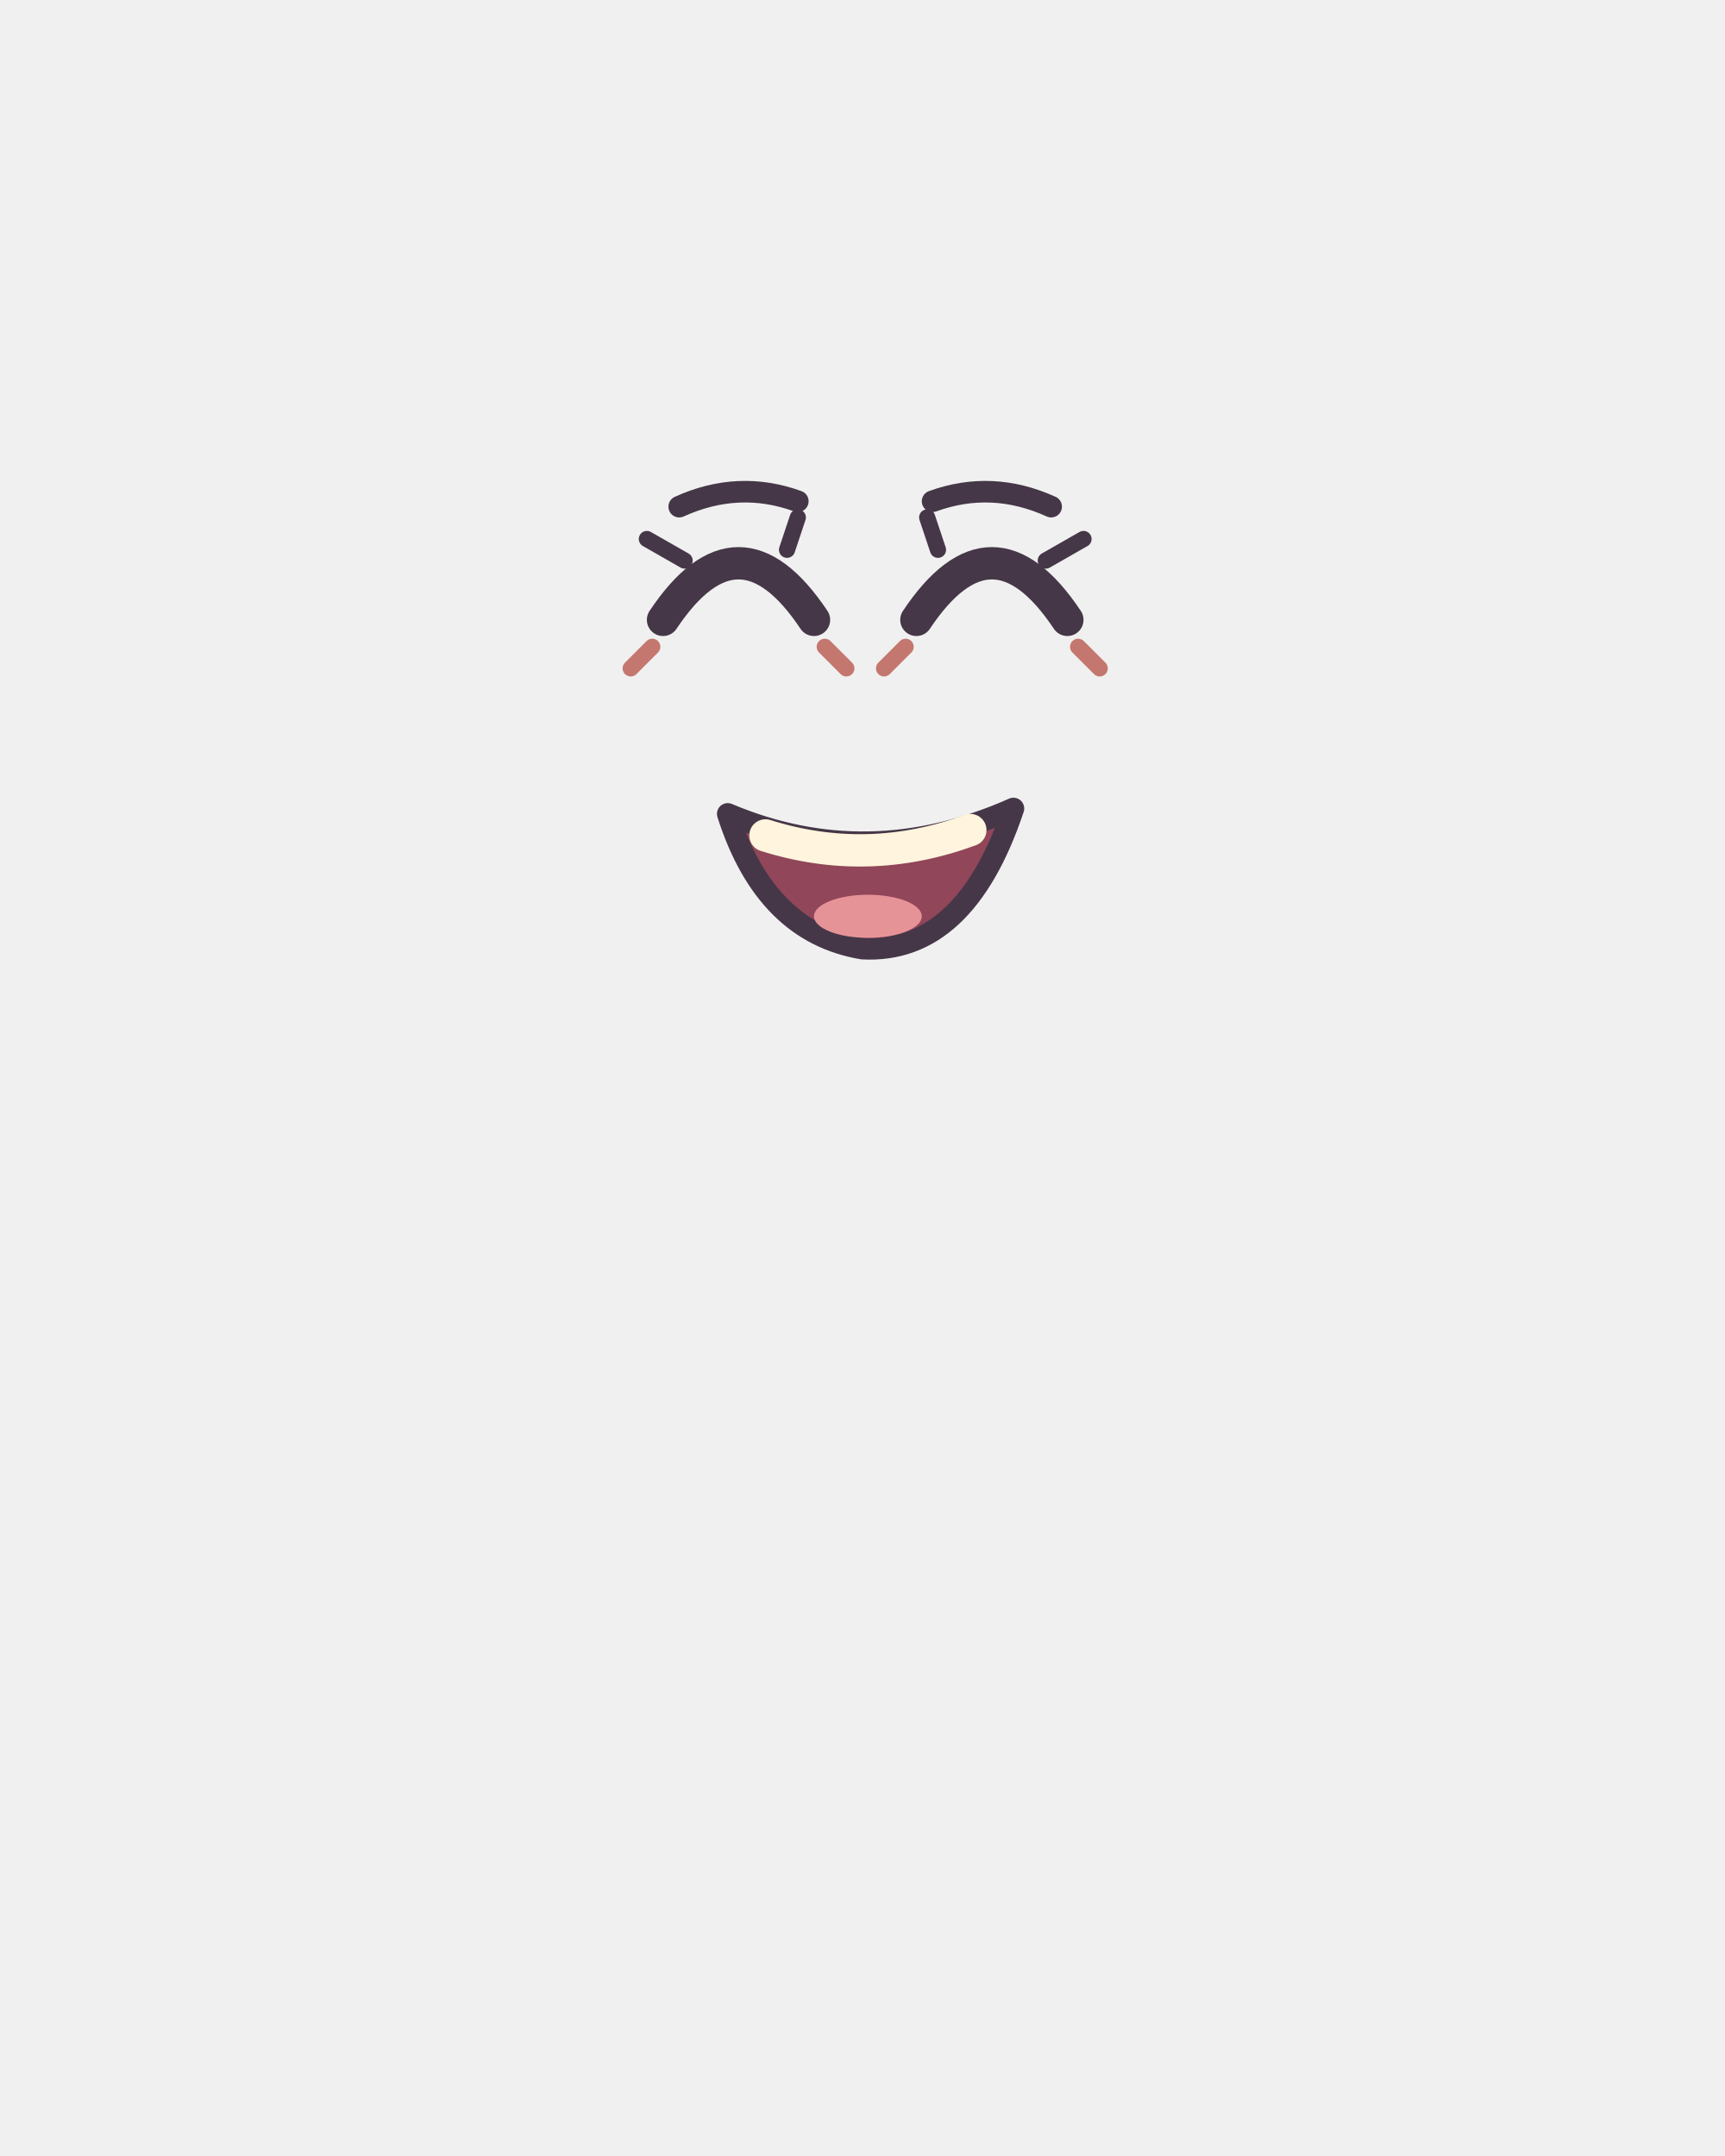
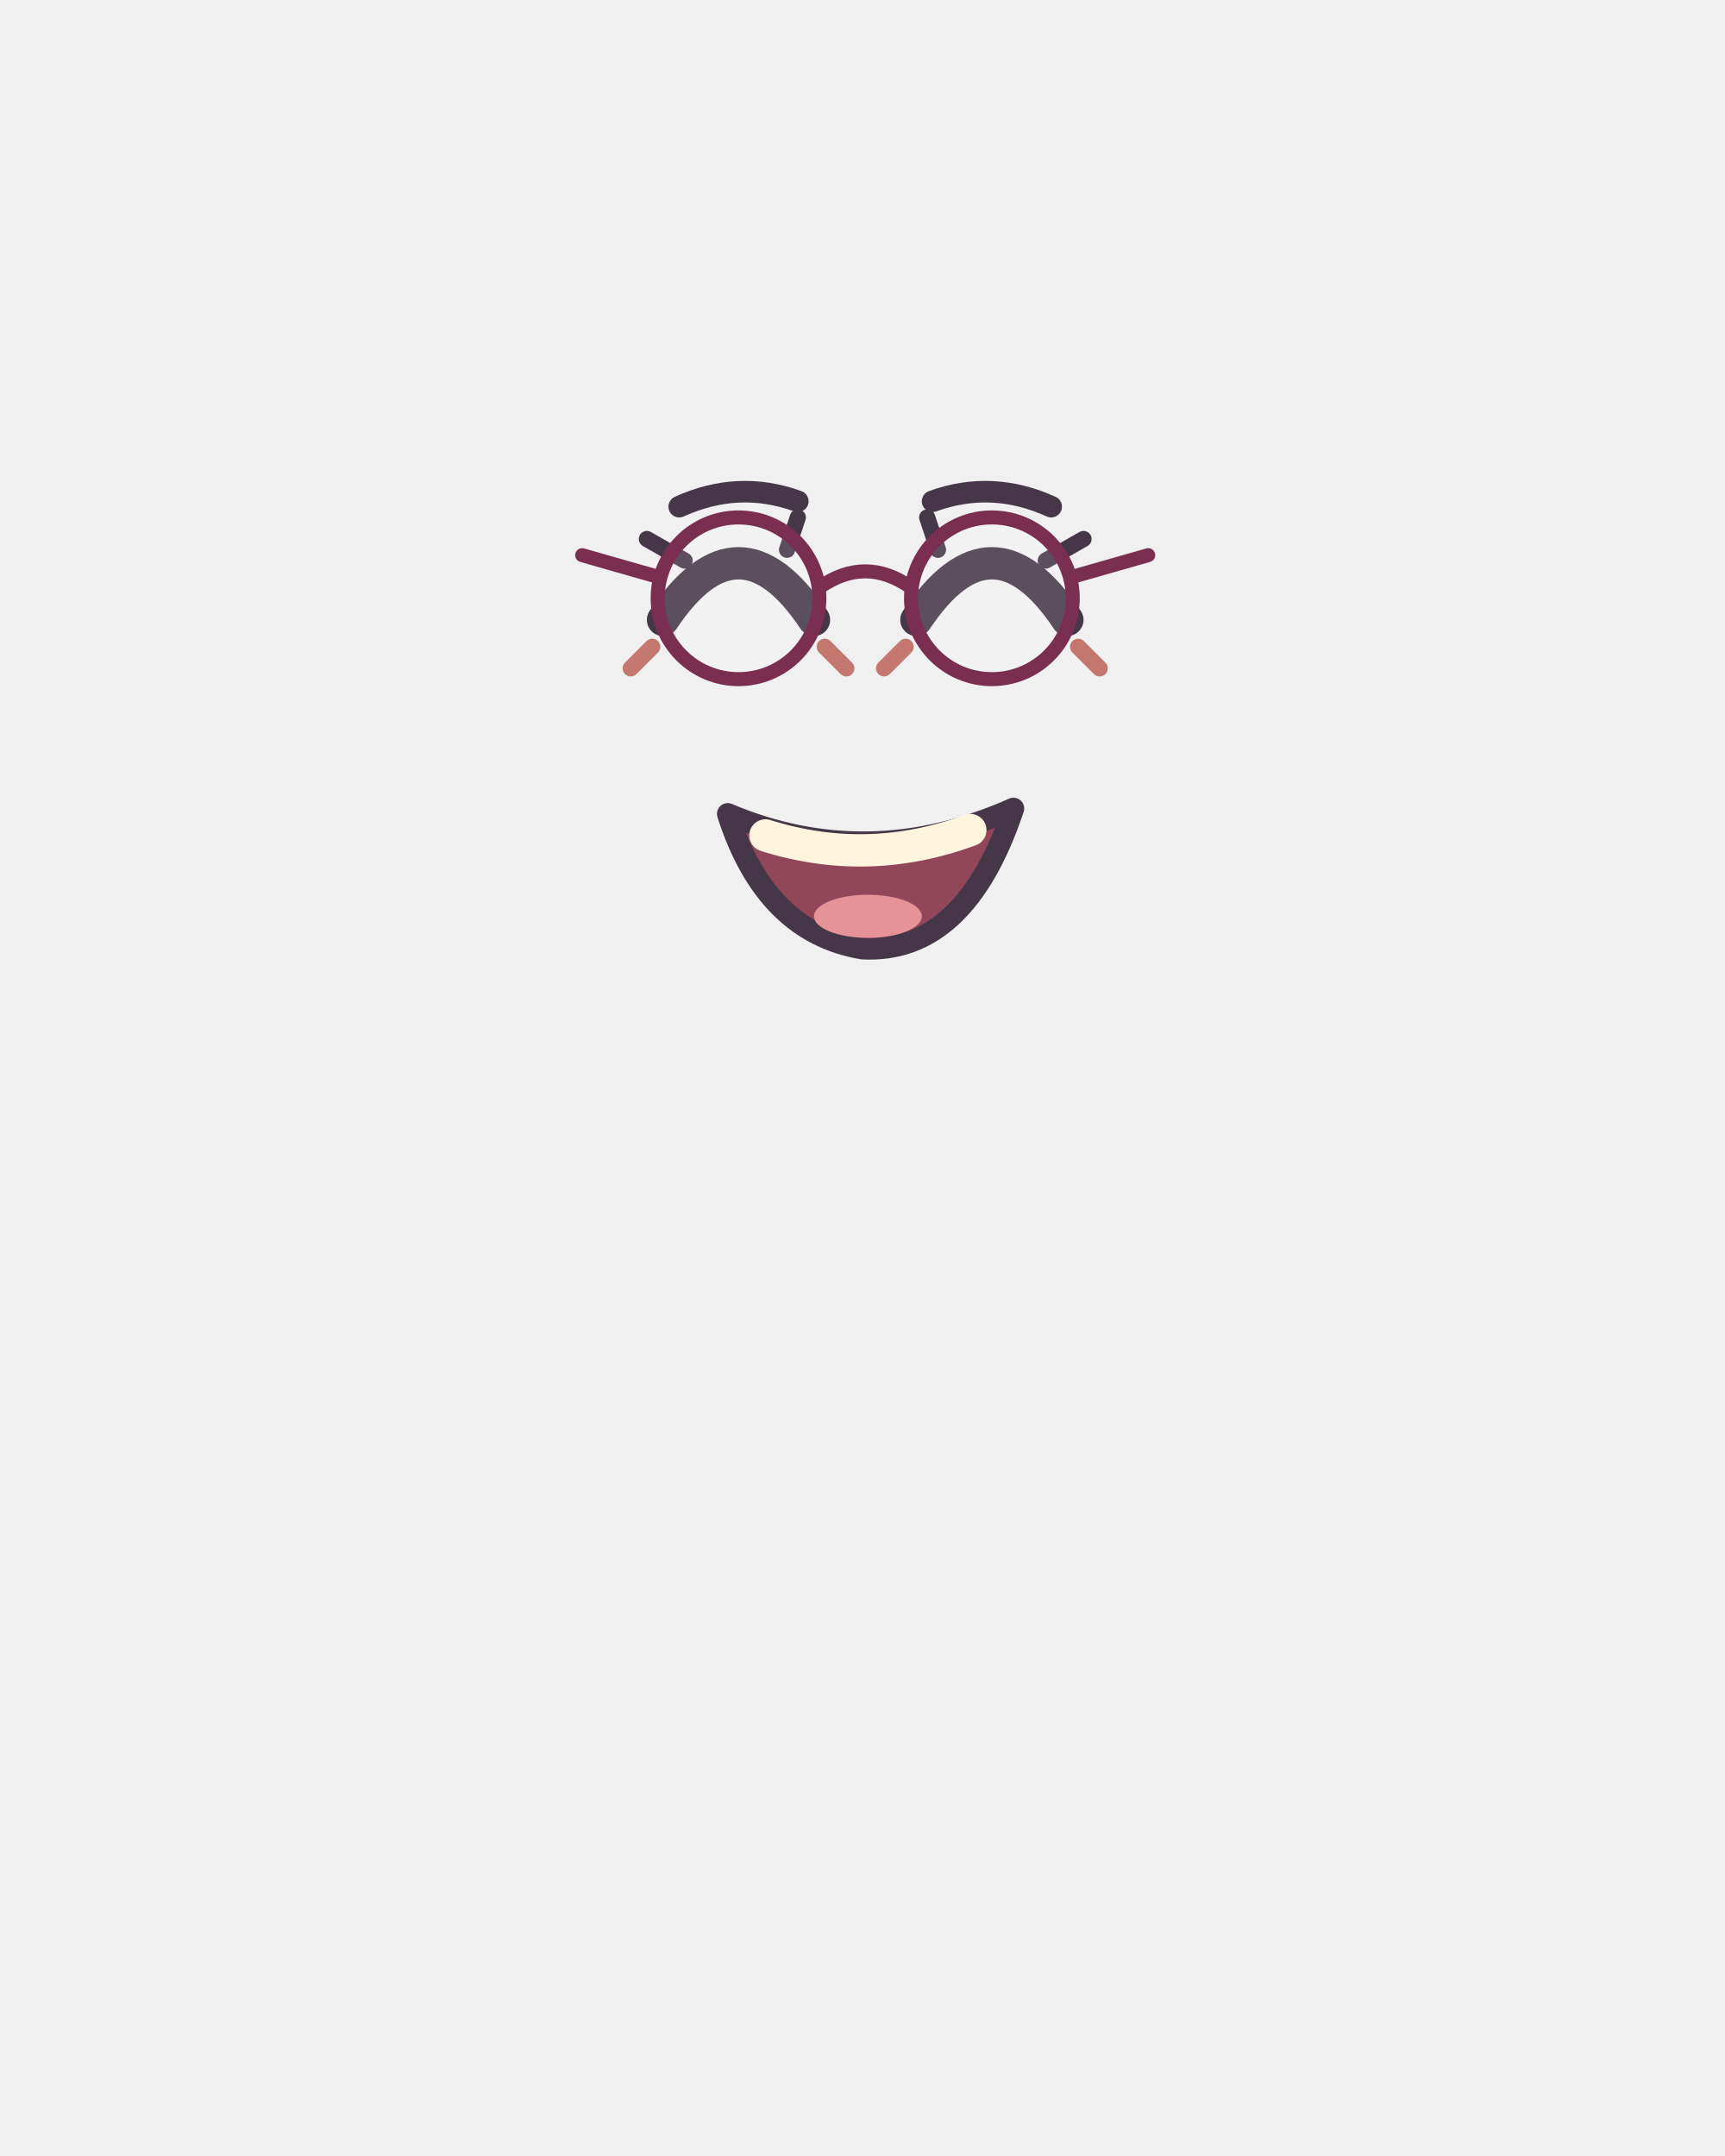
<svg xmlns="http://www.w3.org/2000/svg" width="320" height="400" viewBox="0 0 320 400">
  <defs>
    <linearGradient id="skin_light" x2=".8" y2="1">
      <stop stop-color="#ffe8cf" />
      <stop offset="1" stop-color="#eab894" />
    </linearGradient>
    <linearGradient id="skin_kid" x2=".8" y2="1">
      <stop stop-color="#f6cfa6" />
      <stop offset="1" stop-color="#cf8f62" />
    </linearGradient>
    <linearGradient id="skin_deep" x2=".8" y2="1">
      <stop stop-color="#c9926b" />
      <stop offset="1" stop-color="#8c5a3d" />
    </linearGradient>
    <linearGradient id="cardigan" x2=".4" y2="1">
      <stop stop-color="#c7b1e0" />
      <stop offset="1" stop-color="#7f68a8" />
    </linearGradient>
    <linearGradient id="tee" x2=".4" y2="1">
      <stop stop-color="#43c4b2" />
      <stop offset="1" stop-color="#1f8a86" />
    </linearGradient>
    <linearGradient id="oxford" x2="1" y2="1">
      <stop stop-color="#dcebfb" />
      <stop offset="1" stop-color="#8fb0d6" />
    </linearGradient>
    <linearGradient id="catfur" x2=".5" y2="1">
      <stop stop-color="#ffb767" />
      <stop offset="1" stop-color="#d9772f" />
    </linearGradient>
    <linearGradient id="mousefur" x2=".5" y2="1">
      <stop stop-color="#d9d4de" />
      <stop offset="1" stop-color="#9890a6" />
    </linearGradient>
  </defs>
  <path d="M123 115 Q137 94 151 115" fill="none" stroke="#453747" stroke-width="6" stroke-linecap="round" stroke-linejoin="round" />
  <path d="M121 120 l-4 4 M153 120 l4 4" fill="none" stroke="#c4776e" stroke-width="3" stroke-linecap="round" stroke-linejoin="round" />
  <path d="M170 115 Q184 94 198 115" fill="none" stroke="#453747" stroke-width="6" stroke-linecap="round" stroke-linejoin="round" />
  <path d="M168 120 l-4 4 M200 120 l4 4" fill="none" stroke="#c4776e" stroke-width="3" stroke-linecap="round" stroke-linejoin="round" />
  <path d="M126 94 q11 -5 22 -1 M173 93 q11 -4 22 1" fill="none" stroke="#453747" stroke-width="4" stroke-linecap="round" stroke-linejoin="round" />
  <path d="M135 151 Q161 162 188 150 Q179 177 160 176 Q142 173 135 151 Z" fill="#914659" stroke="#453747" stroke-width="4" stroke-linecap="round" stroke-linejoin="round" />
  <path d="M142 155 Q161 161 180 154" fill="none" stroke="#fff4dd" stroke-width="6" stroke-linecap="round" stroke-linejoin="round" />
  <ellipse cx="161" cy="170" rx="10" ry="4" fill="#e69398" stroke="none" stroke-width="0" />
  <path d="M127 104 l-7 -4 M146 102 l2 -6 M174 102 l-2 -6 M194 104 l7 -4" fill="none" stroke="#453747" stroke-width="3" stroke-linecap="round" />
+   <circle cx="137" cy="111" r="15" fill="#ffffff" fill-opacity=".12" stroke="#7a2e50" stroke-width="2.6" />
+   <circle cx="184" cy="111" r="15" fill="#ffffff" fill-opacity=".12" stroke="#7a2e50" stroke-width="2.6" />
+   <path d="M152 109 Q160.5 103 169 109 M122 107 L108 103 M199 107 L213 103" fill="none" stroke="#7a2e50" stroke-width="2.6" stroke-linecap="round" />
</svg>
